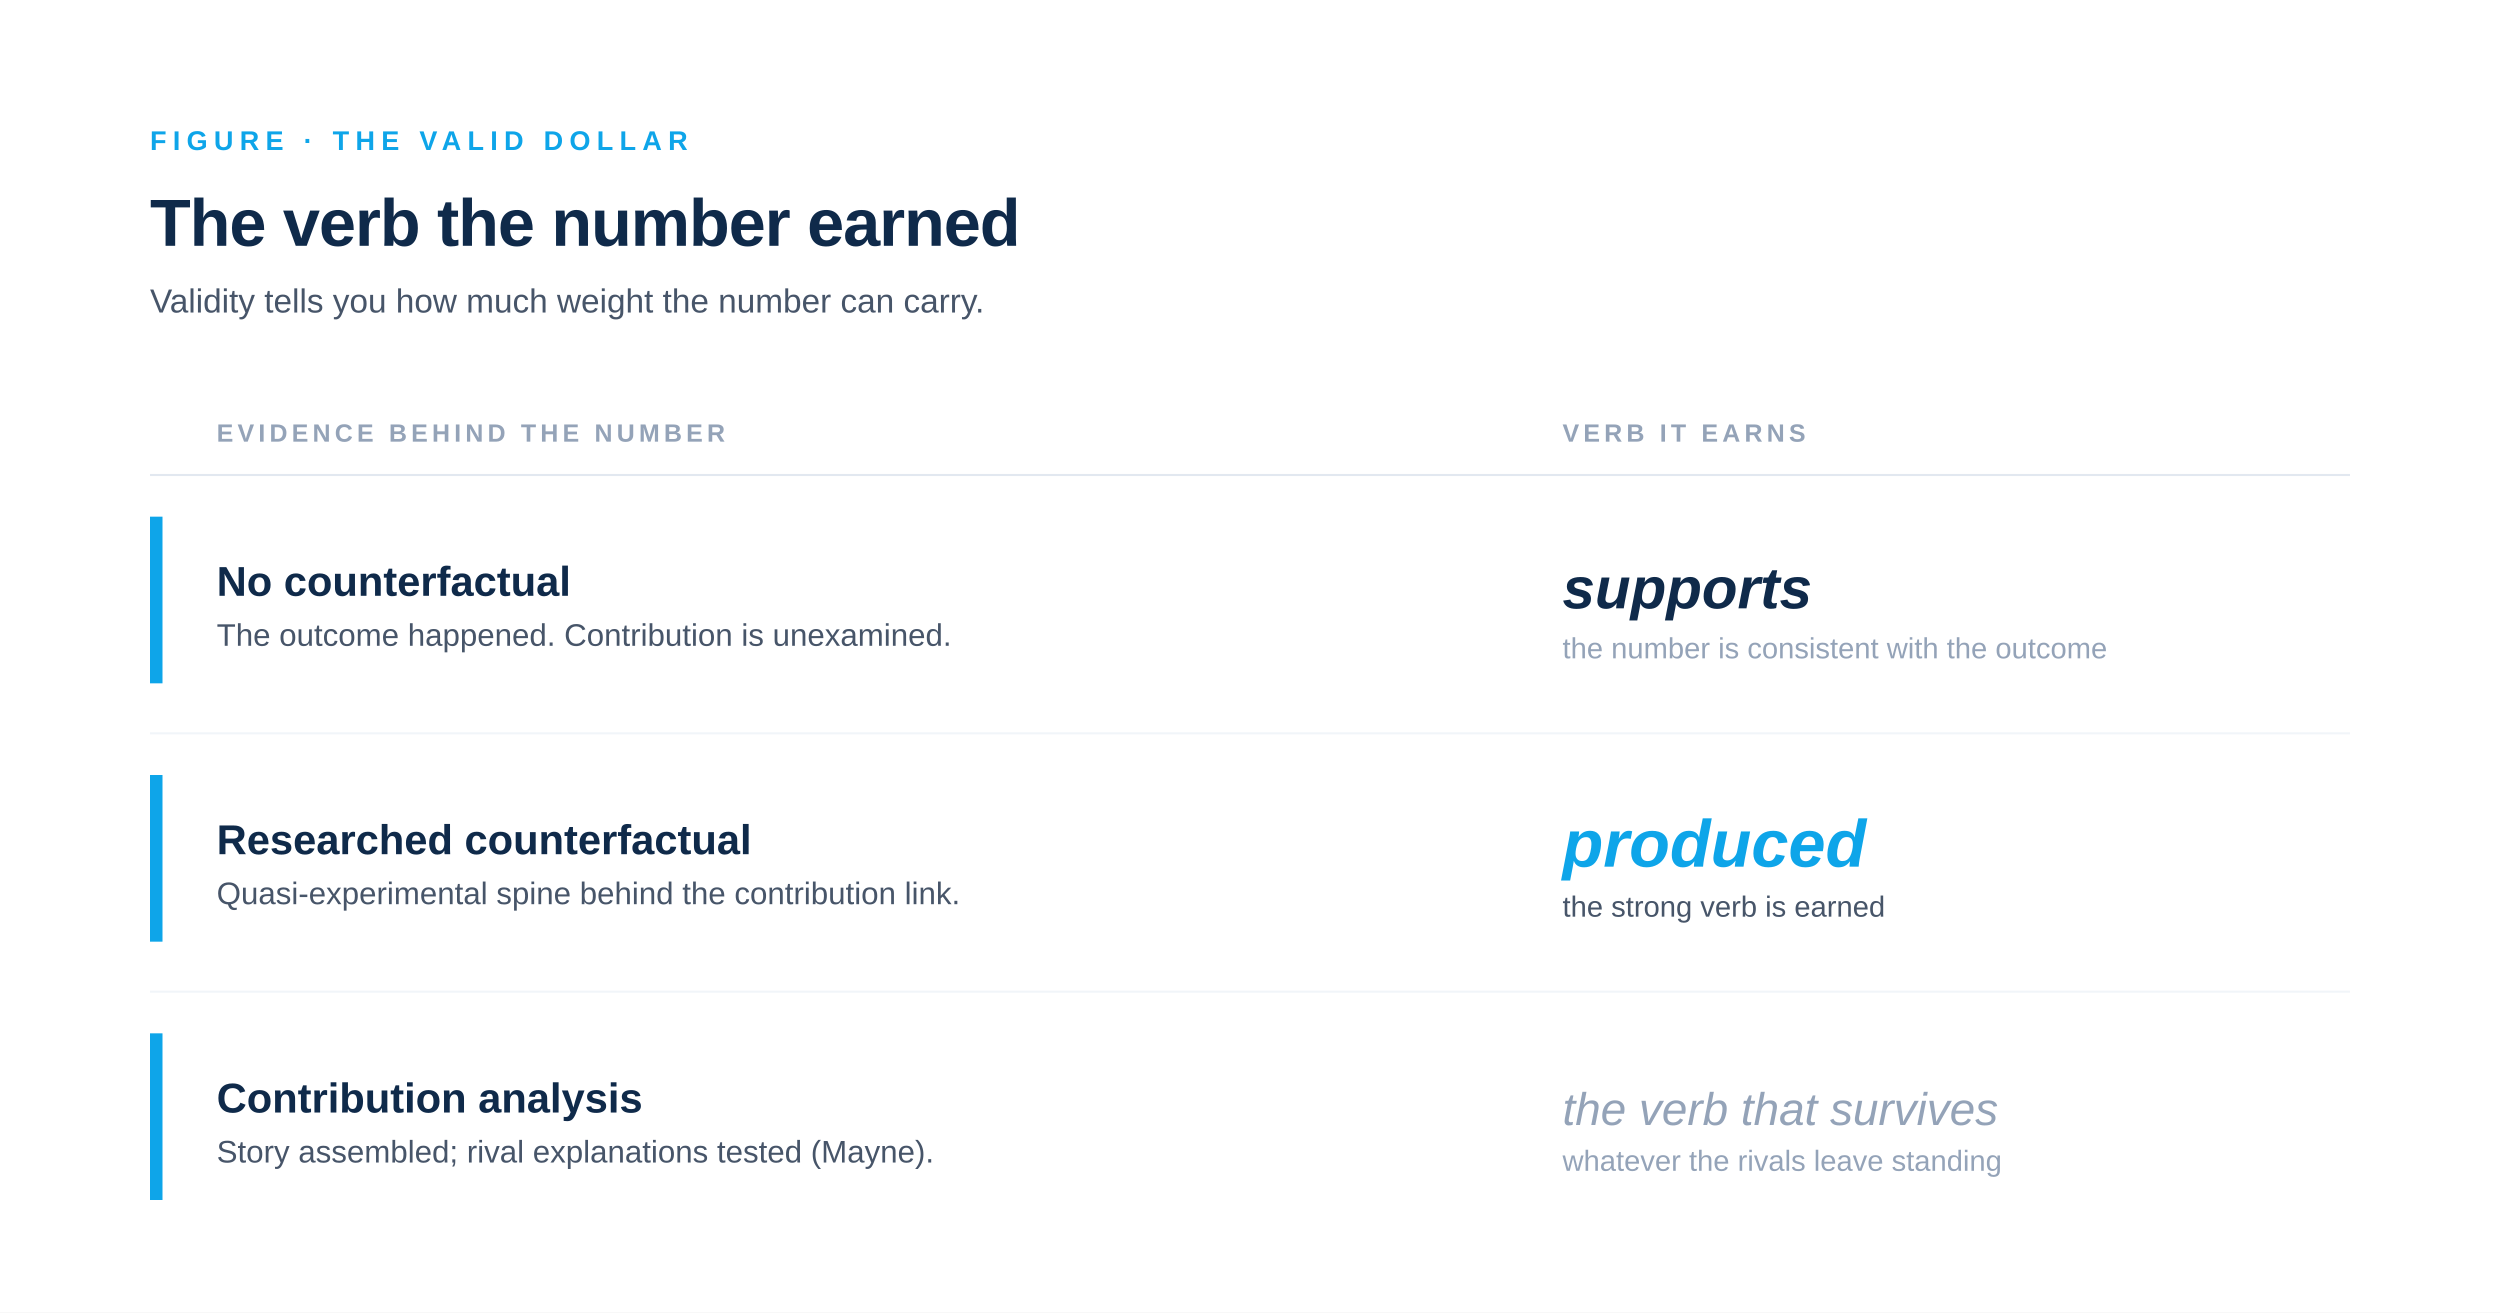
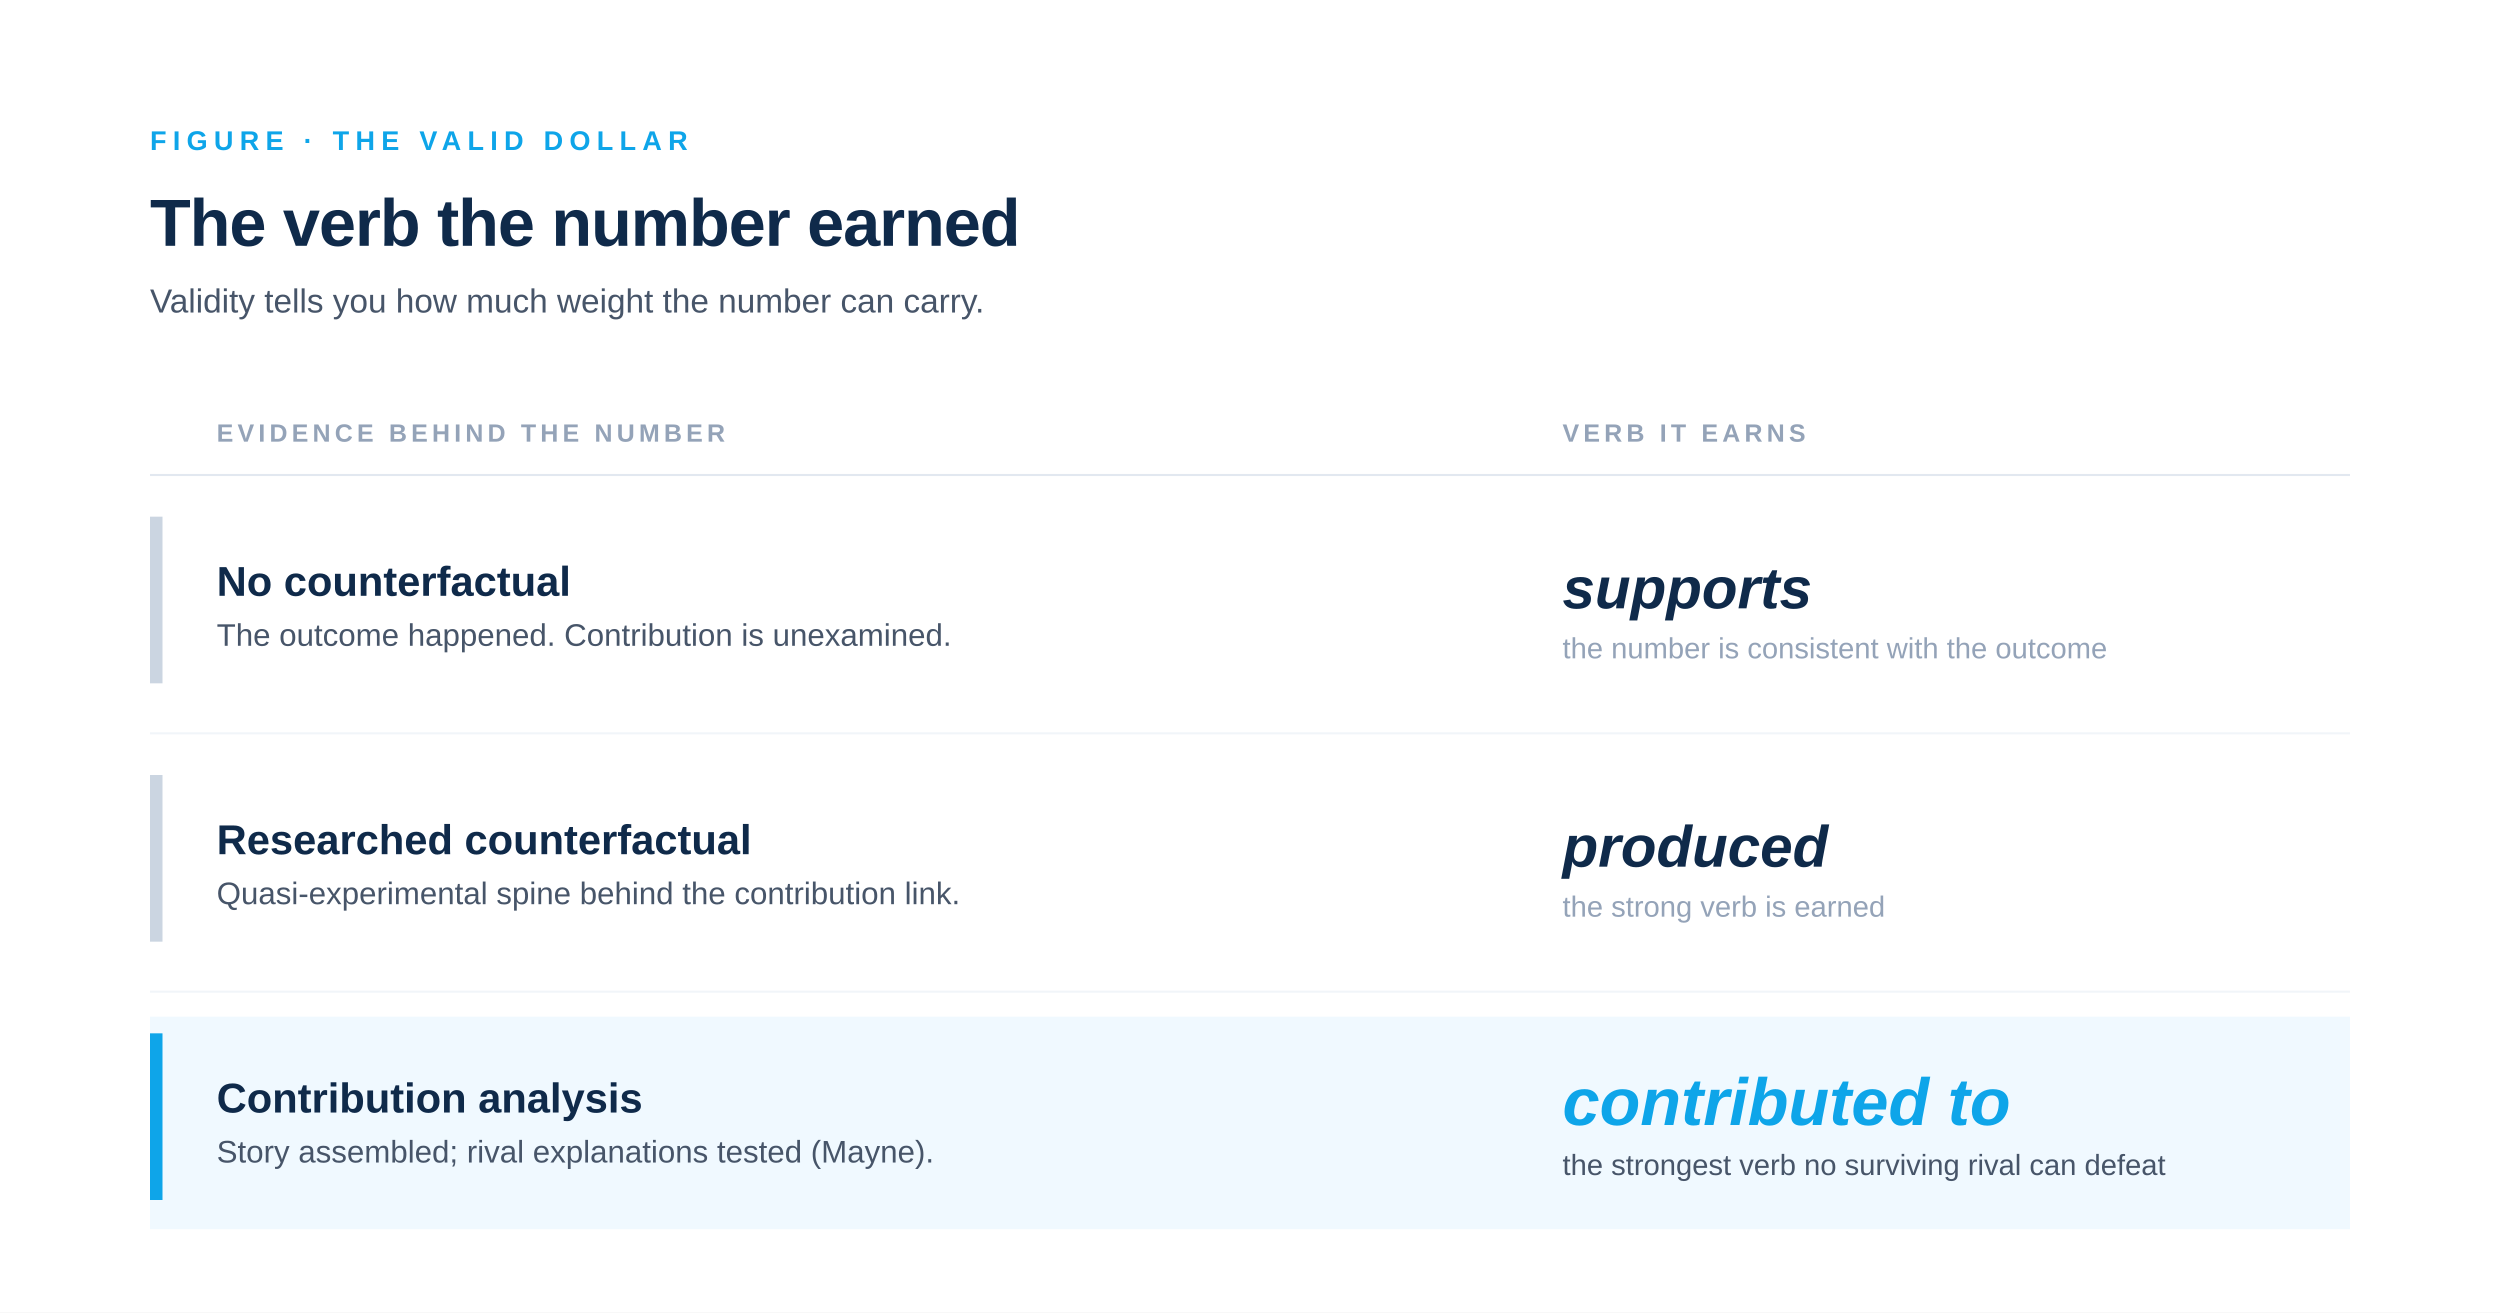
<svg xmlns="http://www.w3.org/2000/svg" viewBox="0 0 1200 630" width="1200" height="630" role="img" aria-labelledby="title desc">
  <rect x="0" y="0" width="1200" height="630" fill="#ffffff" />
  <text x="72" y="72" font-family="-apple-system, BlinkMacSystemFont, 'Helvetica Neue', Arial, sans-serif" font-size="13" font-weight="600" fill="#0EA5E9" letter-spacing="3">FIGURE · THE VALID DOLLAR</text>
  <text x="72" y="118" font-family="-apple-system, BlinkMacSystemFont, 'Helvetica Neue', Arial, sans-serif" font-size="32" font-weight="700" fill="#0F2A4A" letter-spacing="-0.5">The verb the number earned</text>
  <text x="72" y="150" font-family="-apple-system, BlinkMacSystemFont, 'Helvetica Neue', Arial, sans-serif" font-size="16" font-weight="400" fill="#475569">Validity tells you how much weight the number can carry.</text>
  <text x="104" y="212" font-family="-apple-system, BlinkMacSystemFont, 'Helvetica Neue', Arial, sans-serif" font-size="12" font-weight="700" fill="#94A3B8" letter-spacing="2">EVIDENCE BEHIND THE NUMBER</text>
  <text x="750" y="212" font-family="-apple-system, BlinkMacSystemFont, 'Helvetica Neue', Arial, sans-serif" font-size="12" font-weight="700" fill="#94A3B8" letter-spacing="2">VERB IT EARNS</text>
  <line x1="72" y1="228" x2="1128" y2="228" stroke="#E2E8F0" stroke-width="1" />
  <g>
-     <rect x="72" y="248" width="6" height="80" fill="#0EA5E9" />
+     <rect x="72" y="248" width="6" height="80" fill="#CBD5E1" />
    <text x="104" y="286" font-family="-apple-system, BlinkMacSystemFont, 'Helvetica Neue', Arial, sans-serif" font-size="20" font-weight="600" fill="#0F2A4A">No counterfactual</text>
    <text x="104" y="310" font-family="-apple-system, BlinkMacSystemFont, 'Helvetica Neue', Arial, sans-serif" font-size="15" font-weight="400" fill="#475569">The outcome happened. Contribution is unexamined.</text>
    <text x="750" y="292" font-family="-apple-system, BlinkMacSystemFont, 'Helvetica Neue', Arial, sans-serif" font-size="28" font-weight="600" font-style="italic" fill="#0F2A4A">supports</text>
    <text x="750" y="316" font-family="-apple-system, BlinkMacSystemFont, 'Helvetica Neue', Arial, sans-serif" font-size="14" font-weight="400" fill="#94A3B8">the number is consistent with the outcome</text>
  </g>
  <line x1="72" y1="352" x2="1128" y2="352" stroke="#F1F5F9" stroke-width="1" />
  <g>
-     <rect x="72" y="372" width="6" height="80" fill="#0EA5E9" />
+     <rect x="72" y="372" width="6" height="80" fill="#CBD5E1" />
    <text x="104" y="410" font-family="-apple-system, BlinkMacSystemFont, 'Helvetica Neue', Arial, sans-serif" font-size="20" font-weight="600" fill="#0F2A4A">Researched counterfactual</text>
    <text x="104" y="434" font-family="-apple-system, BlinkMacSystemFont, 'Helvetica Neue', Arial, sans-serif" font-size="15" font-weight="400" fill="#475569">Quasi-experimental spine behind the contribution link.</text>
-     <text x="750" y="416" font-family="-apple-system, BlinkMacSystemFont, 'Helvetica Neue', Arial, sans-serif" font-size="32" font-weight="700" font-style="italic" fill="#0EA5E9">produced</text>
-     <text x="750" y="440" font-family="-apple-system, BlinkMacSystemFont, 'Helvetica Neue', Arial, sans-serif" font-size="14" font-weight="400" fill="#475569">the strong verb is earned</text>
+     <text x="750" y="416" font-family="-apple-system, BlinkMacSystemFont, 'Helvetica Neue', Arial, sans-serif" font-size="28" font-weight="600" font-style="italic" fill="#0F2A4A">produced</text>
+     <text x="750" y="440" font-family="-apple-system, BlinkMacSystemFont, 'Helvetica Neue', Arial, sans-serif" font-size="14" font-weight="400" fill="#94A3B8">the strong verb is earned</text>
  </g>
  <line x1="72" y1="476" x2="1128" y2="476" stroke="#F1F5F9" stroke-width="1" />
+   <rect x="72" y="488" width="1056" height="102" fill="#F0F9FF" />
  <g>
    <rect x="72" y="496" width="6" height="80" fill="#0EA5E9" />
-     <text x="104" y="534" font-family="-apple-system, BlinkMacSystemFont, 'Helvetica Neue', Arial, sans-serif" font-size="20" font-weight="600" fill="#0F2A4A">Contribution analysis</text>
+     <text x="104" y="534" font-family="-apple-system, BlinkMacSystemFont, 'Helvetica Neue', Arial, sans-serif" font-size="20" font-weight="700" fill="#0F2A4A">Contribution analysis</text>
    <text x="104" y="558" font-family="-apple-system, BlinkMacSystemFont, 'Helvetica Neue', Arial, sans-serif" font-size="15" font-weight="400" fill="#475569">Story assembled; rival explanations tested (Mayne).</text>
-     <text x="750" y="540" font-family="-apple-system, BlinkMacSystemFont, 'Helvetica Neue', Arial, sans-serif" font-size="22" font-weight="500" font-style="italic" fill="#94A3B8">the verb that survives</text>
-     <text x="750" y="562" font-family="-apple-system, BlinkMacSystemFont, 'Helvetica Neue', Arial, sans-serif" font-size="14" font-weight="400" fill="#94A3B8">whatever the rivals leave standing</text>
+     <text x="750" y="540" font-family="-apple-system, BlinkMacSystemFont, 'Helvetica Neue', Arial, sans-serif" font-size="32" font-weight="700" font-style="italic" fill="#0EA5E9">contributed to</text>
+     <text x="750" y="564" font-family="-apple-system, BlinkMacSystemFont, 'Helvetica Neue', Arial, sans-serif" font-size="14" font-weight="400" fill="#475569">the strongest verb no surviving rival can defeat</text>
  </g>
</svg>
